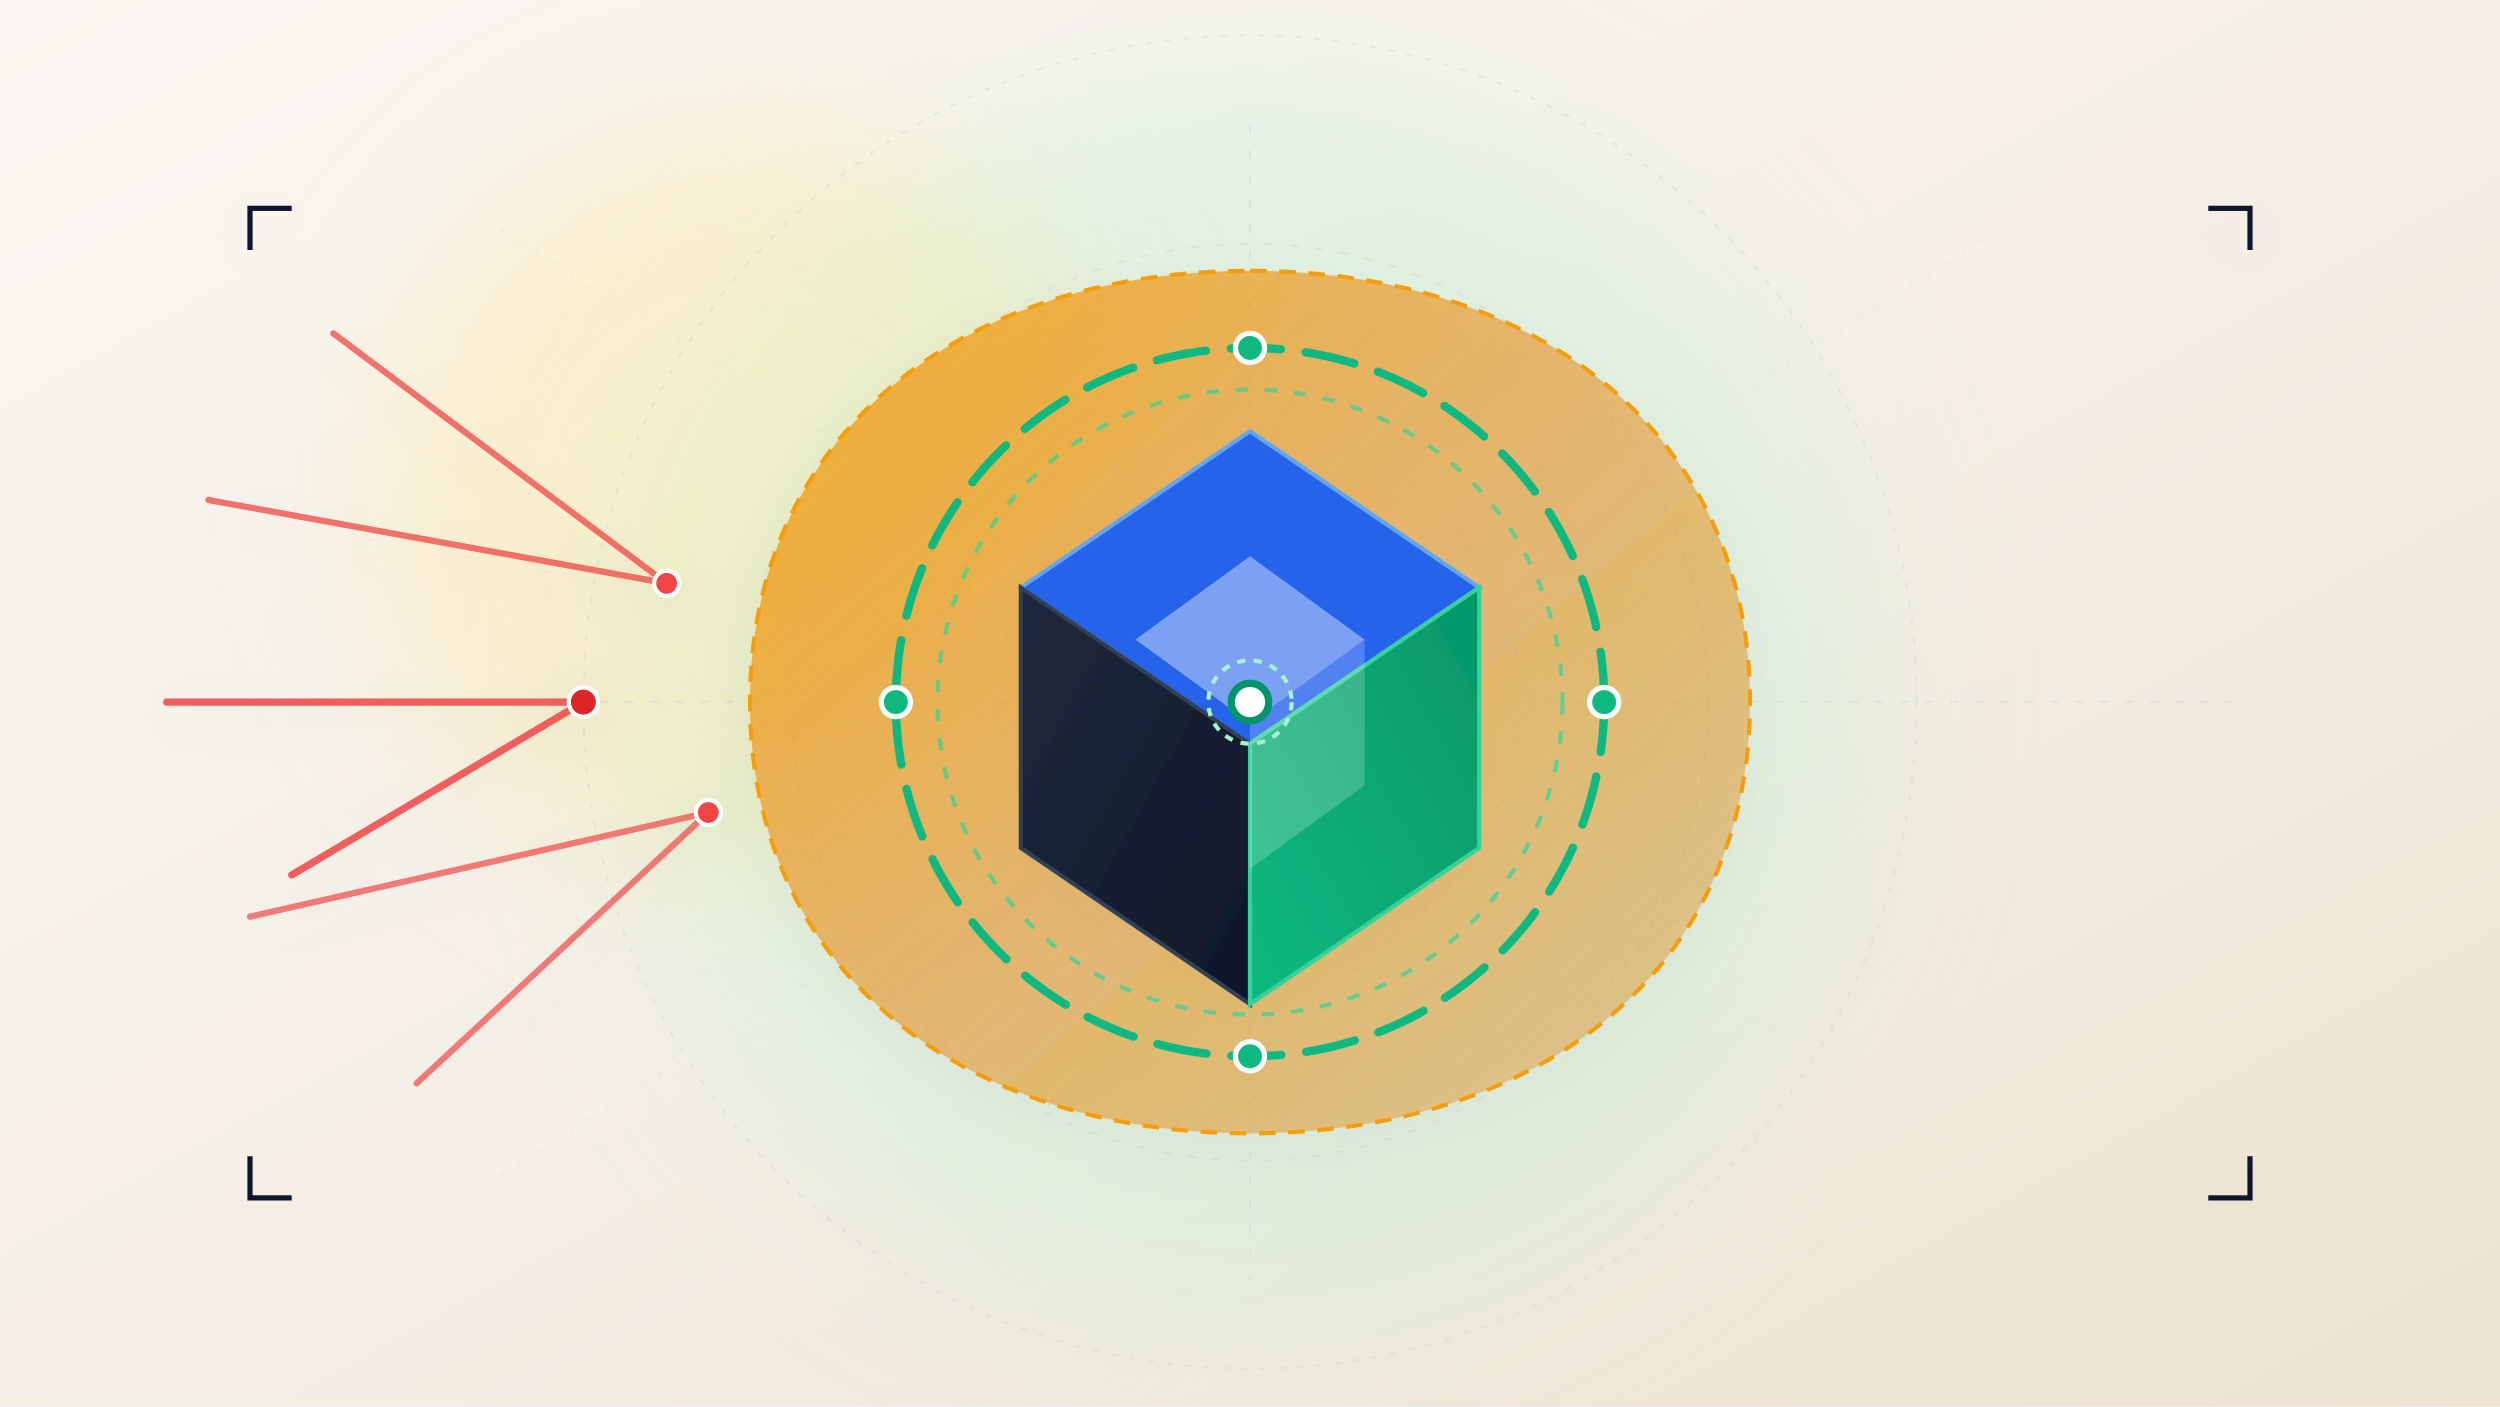
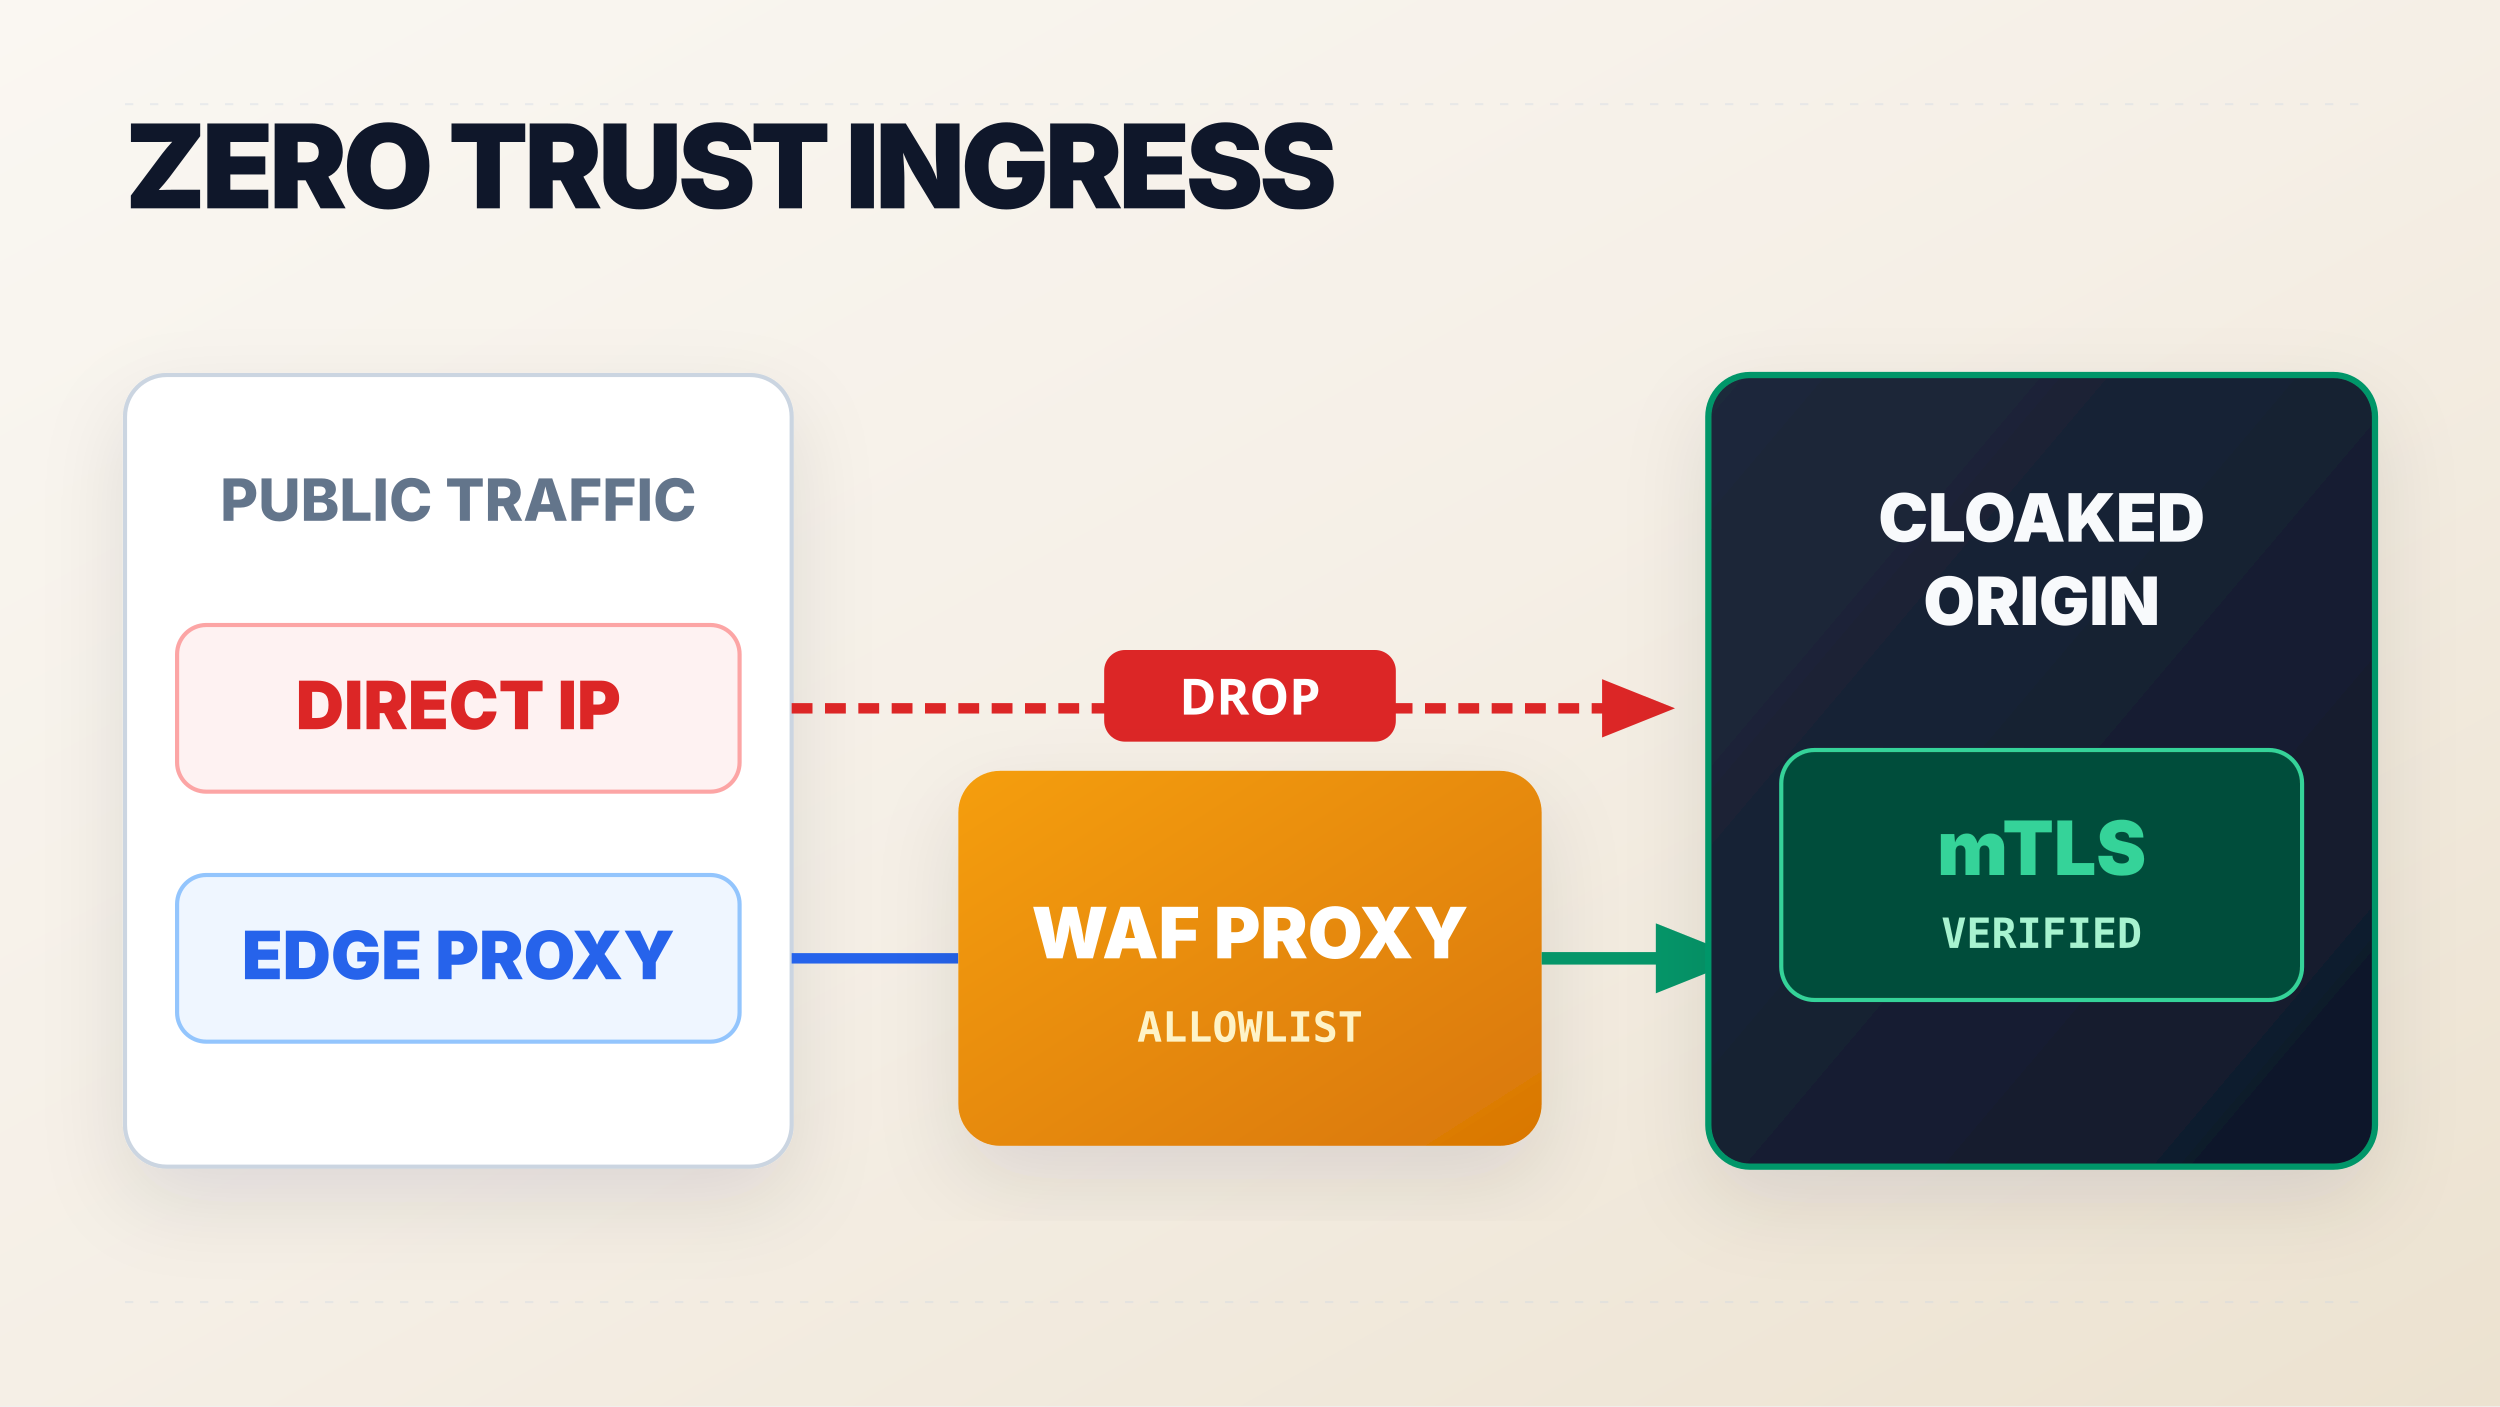
<svg xmlns="http://www.w3.org/2000/svg" viewBox="0 0 1200 675" width="1200" height="675">
  <defs>
-     <linearGradient id="bgGradZt" x1="0%" y1="0%" x2="100%" y2="100%">
+     <linearGradient id="bgGrad" x1="0%" y1="0%" x2="100%" y2="100%">
      <stop offset="0%" stop-color="#FAF7F2" />
      <stop offset="50%" stop-color="#F5EFE6" />
      <stop offset="100%" stop-color="#ECE2D0" />
    </linearGradient>
-     <linearGradient id="shieldGrad" x1="0%" y1="0%" x2="100%" y2="100%">
-       <stop offset="0%" stop-color="#F59E0B" stop-opacity="0.8" />
-       <stop offset="100%" stop-color="#D97706" stop-opacity="0.3" />
+     <linearGradient id="edgeGrad" x1="0%" y1="0%" x2="100%" y2="100%">
+       <stop offset="0%" stop-color="#F59E0B" />
+       <stop offset="100%" stop-color="#D97706" />
    </linearGradient>
-     <linearGradient id="originCoreGrad" x1="0%" y1="0%" x2="100%" y2="100%">
+     <linearGradient id="originGrad" x1="0%" y1="0%" x2="100%" y2="100%">
      <stop offset="0%" stop-color="#1E293B" />
      <stop offset="100%" stop-color="#0F172A" />
    </linearGradient>
-     <linearGradient id="emeraldShield" x1="0%" y1="100%" x2="100%" y2="0%">
-       <stop offset="0%" stop-color="#10B981" />
-       <stop offset="100%" stop-color="#059669" />
-     </linearGradient>
-     <filter id="ztShadow" x="-20%" y="-20%" width="150%" height="150%">
-       <feDropShadow dx="0" dy="24" stdDeviation="32" flood-color="#0f172a" flood-opacity="0.12" />
-       <feDropShadow dx="0" dy="6" stdDeviation="12" flood-color="#0f172a" flood-opacity="0.07" />
+     <filter id="cardShadow" x="-20%" y="-20%" width="140%" height="140%">
+       <feDropShadow dx="0" dy="16" stdDeviation="20" flood-color="#0F172A" flood-opacity="0.1" />
    </filter>
-     <filter id="softGlowZt" x="-30%" y="-30%" width="160%" height="160%">
-       <feGaussianBlur stdDeviation="36" result="blur" />
-     </filter>
+     <marker id="mtlsArrow" viewBox="0 0 10 10" refX="6" refY="5" markerWidth="7" markerHeight="7" orient="auto">
+       <path d="M 0 1 L 10 5 L 0 9 z" fill="#059669" />
+     </marker>
+     <marker id="dropArrow" viewBox="0 0 10 10" refX="6" refY="5" markerWidth="7" markerHeight="7" orient="auto">
+       <path d="M 0 1 L 10 5 L 0 9 z" fill="#DC2626" />
+     </marker>
  </defs>
-   <rect width="1200" height="675" fill="url(#bgGradZt)" />
-   <circle cx="600" cy="337" r="300" fill="#A7F3D0" opacity="0.25" filter="url(#softGlowZt)" />
-   <circle cx="360" cy="240" r="180" fill="#FDE68A" opacity="0.3" filter="url(#softGlowZt)" />
-   <g opacity="0.45" stroke="#CBD5E1" stroke-width="1">
-     <circle cx="600" cy="337" r="320" fill="none" stroke-dasharray="3,6" />
-     <circle cx="600" cy="337" r="220" fill="none" stroke-dasharray="4,8" />
-     <circle cx="600" cy="337" r="130" fill="none" stroke-dasharray="2,6" />
-     <line x1="120" y1="337" x2="1080" y2="337" stroke-dasharray="4,8" />
-     <line x1="600" y1="60" x2="600" y2="615" stroke-dasharray="4,8" />
-     <line x1="240" y1="110" x2="960" y2="564" stroke-dasharray="2,8" opacity="0.5" />
-     <line x1="240" y1="564" x2="960" y2="110" stroke-dasharray="2,8" opacity="0.5" />
+   <rect width="1200" height="675" fill="url(#bgGrad)" />
+   <g opacity="0.35" stroke="#CBD5E1" stroke-width="1">
+     <line x1="60" y1="50" x2="1140" y2="50" stroke-dasharray="4,8" />
+     <line x1="60" y1="625" x2="1140" y2="625" stroke-dasharray="4,8" />
  </g>
-   <g filter="url(#ztShadow)">
-     <path d="M 100 240 L 320 280 L 160 160" fill="none" stroke="#EF4444" stroke-width="3" stroke-linecap="round" stroke-linejoin="round" opacity="0.75" />
-     <path d="M 80 337 L 280 337 L 140 420" fill="none" stroke="#EF4444" stroke-width="3.5" stroke-linecap="round" stroke-linejoin="round" opacity="0.85" />
-     <path d="M 120 440 L 340 390 L 200 520" fill="none" stroke="#EF4444" stroke-width="3" stroke-linecap="round" stroke-linejoin="round" opacity="0.7" />
-     <circle cx="320" cy="280" r="6" fill="#EF4444" stroke="#FFFFFF" stroke-width="2" />
-     <circle cx="280" cy="337" r="7" fill="#DC2626" stroke="#FFFFFF" stroke-width="2" />
-     <circle cx="340" cy="390" r="6" fill="#EF4444" stroke="#FFFFFF" stroke-width="2" />
-     <path d="M 600 130 C 740 130 840 210 840 337 C 840 464 740 544 600 544 C 460 544 360 464 360 337 C 360 210 460 130 600 130 Z" fill="url(#shieldGrad)" stroke="#F59E0B" stroke-width="2" stroke-dasharray="8,6" />
-     <circle cx="600" cy="337" r="170" fill="none" stroke="#10B981" stroke-width="4" stroke-dasharray="24,12" stroke-linecap="round" />
-     <circle cx="600" cy="337" r="150" fill="none" stroke="#34D399" stroke-width="2" stroke-dasharray="6,8" opacity="0.7" />
-     <g transform="translate(600, 337)">
-       <polygon points="0,-130 110,-55 0,20 -110,-55" fill="#2563EB" stroke="#60A5FA" stroke-width="2" />
-       <polygon points="-110,-55 0,20 0,145 -110,70" fill="url(#originCoreGrad)" stroke="#334155" stroke-width="2" />
-       <polygon points="0,20 110,-55 110,70 0,145" fill="url(#emeraldShield)" stroke="#34D399" stroke-width="2" />
-       <polygon points="0,-70 55,-30 0,10 -55,-30" fill="#FFFFFF" opacity="0.4" />
-       <polygon points="0,10 55,-30 55,40 0,80" fill="#FFFFFF" opacity="0.2" />
-       <circle cx="0" cy="0" r="9" fill="#FFFFFF" stroke="#059669" stroke-width="3.5" />
-       <circle cx="0" cy="0" r="20" fill="none" stroke="#A7F3D0" stroke-width="2" stroke-dasharray="4,4" />
+   <g transform="translate(60, 100)">
+     <text x="0" y="0" font-family="system-ui, -apple-system, sans-serif" font-size="56" font-weight="900" fill="#0F172A" letter-spacing="-2">
+       ZERO TRUST INGRESS
+     </text>
+   </g>
+   <g transform="translate(60, 180)">
+     <g filter="url(#cardShadow)">
+       <rect width="320" height="380" rx="20" fill="#FFFFFF" stroke="#CBD5E1" stroke-width="2" />
+       <text x="160" y="70" font-family="system-ui, -apple-system, sans-serif" font-size="28" font-weight="800" fill="#64748B" text-anchor="middle">
+         PUBLIC TRAFFIC
+       </text>
+       <g transform="translate(25, 120)">
+         <rect width="270" height="80" rx="14" fill="#FEF2F2" stroke="#FCA5A5" stroke-width="2" />
+         <text x="135" y="50" font-family="system-ui, -apple-system, sans-serif" font-size="32" font-weight="900" fill="#DC2626" text-anchor="middle">
+           DIRECT IP
+         </text>
+       </g>
+       <g transform="translate(25, 240)">
+         <rect width="270" height="80" rx="14" fill="#EFF6FF" stroke="#93C5FD" stroke-width="2" />
+         <text x="135" y="50" font-family="system-ui, -apple-system, sans-serif" font-size="32" font-weight="900" fill="#2563EB" text-anchor="middle">
+           EDGE PROXY
+         </text>
+       </g>
    </g>
-     <g transform="translate(600, 337)">
-       <circle cx="170" cy="0" r="7" fill="#10B981" stroke="#FFFFFF" stroke-width="2.5" />
-       <circle cx="-170" cy="0" r="7" fill="#10B981" stroke="#FFFFFF" stroke-width="2.5" />
-       <circle cx="0" cy="170" r="7" fill="#10B981" stroke="#FFFFFF" stroke-width="2.5" />
-       <circle cx="0" cy="-170" r="7" fill="#10B981" stroke="#FFFFFF" stroke-width="2.5" />
+     <path d="M 320 160 L 730 160" fill="none" stroke="#DC2626" stroke-width="5" stroke-dasharray="10,6" marker-end="url(#dropArrow)" />
+     <rect x="470" y="132" width="140" height="44" rx="10" fill="#DC2626" />
+     <text x="540" y="163" font-family="system-ui, sans-serif" font-size="24" font-weight="900" fill="#FFFFFF" text-anchor="middle">DROP</text>
+     <path d="M 320 280 L 400 280" fill="none" stroke="#2563EB" stroke-width="5" />
+     <g transform="translate(400, 190)" filter="url(#cardShadow)">
+       <rect width="280" height="180" rx="20" fill="url(#edgeGrad)" />
+       <text x="140" y="90" font-family="system-ui, -apple-system, sans-serif" font-size="34" font-weight="900" fill="#FFFFFF" text-anchor="middle">
+         WAF PROXY
+       </text>
+       <text x="140" y="130" font-family="ui-monospace, monospace" font-size="20" font-weight="800" fill="#FEF3C7" text-anchor="middle">
+         ALLOWLIST
+       </text>
    </g>
-     <g stroke="#0F172A" stroke-width="2.5" fill="none">
-       <path d="M 140 100 L 120 100 L 120 120" />
-       <path d="M 1060 100 L 1080 100 L 1080 120" />
-       <path d="M 140 575 L 120 575 L 120 555" />
-       <path d="M 1060 575 L 1080 575 L 1080 555" />
+     <path d="M 680 280 L 760 280" fill="none" stroke="#059669" stroke-width="6" marker-end="url(#mtlsArrow)" />
+     <g transform="translate(760, 0)" filter="url(#cardShadow)">
+       <rect width="320" height="380" rx="20" fill="url(#originGrad)" stroke="#059669" stroke-width="3" />
+       <text x="160" y="80" font-family="system-ui, -apple-system, sans-serif" font-size="32" font-weight="900" fill="#F8FAFC" text-anchor="middle">
+         CLOAKED
+       </text>
+       <text x="160" y="120" font-family="system-ui, -apple-system, sans-serif" font-size="32" font-weight="900" fill="#F8FAFC" text-anchor="middle">
+         ORIGIN
+       </text>
+       <g transform="translate(35, 180)">
+         <rect width="250" height="120" rx="16" fill="#064E3B" stroke="#34D399" stroke-width="2" />
+         <text x="125" y="60" font-family="system-ui, -apple-system, sans-serif" font-size="36" font-weight="900" fill="#34D399" text-anchor="middle">
+           mTLS
+         </text>
+         <text x="125" y="95" font-family="ui-monospace, monospace" font-size="20" font-weight="800" fill="#A7F3D0" text-anchor="middle">
+           VERIFIED
+         </text>
+       </g>
    </g>
  </g>
</svg>
